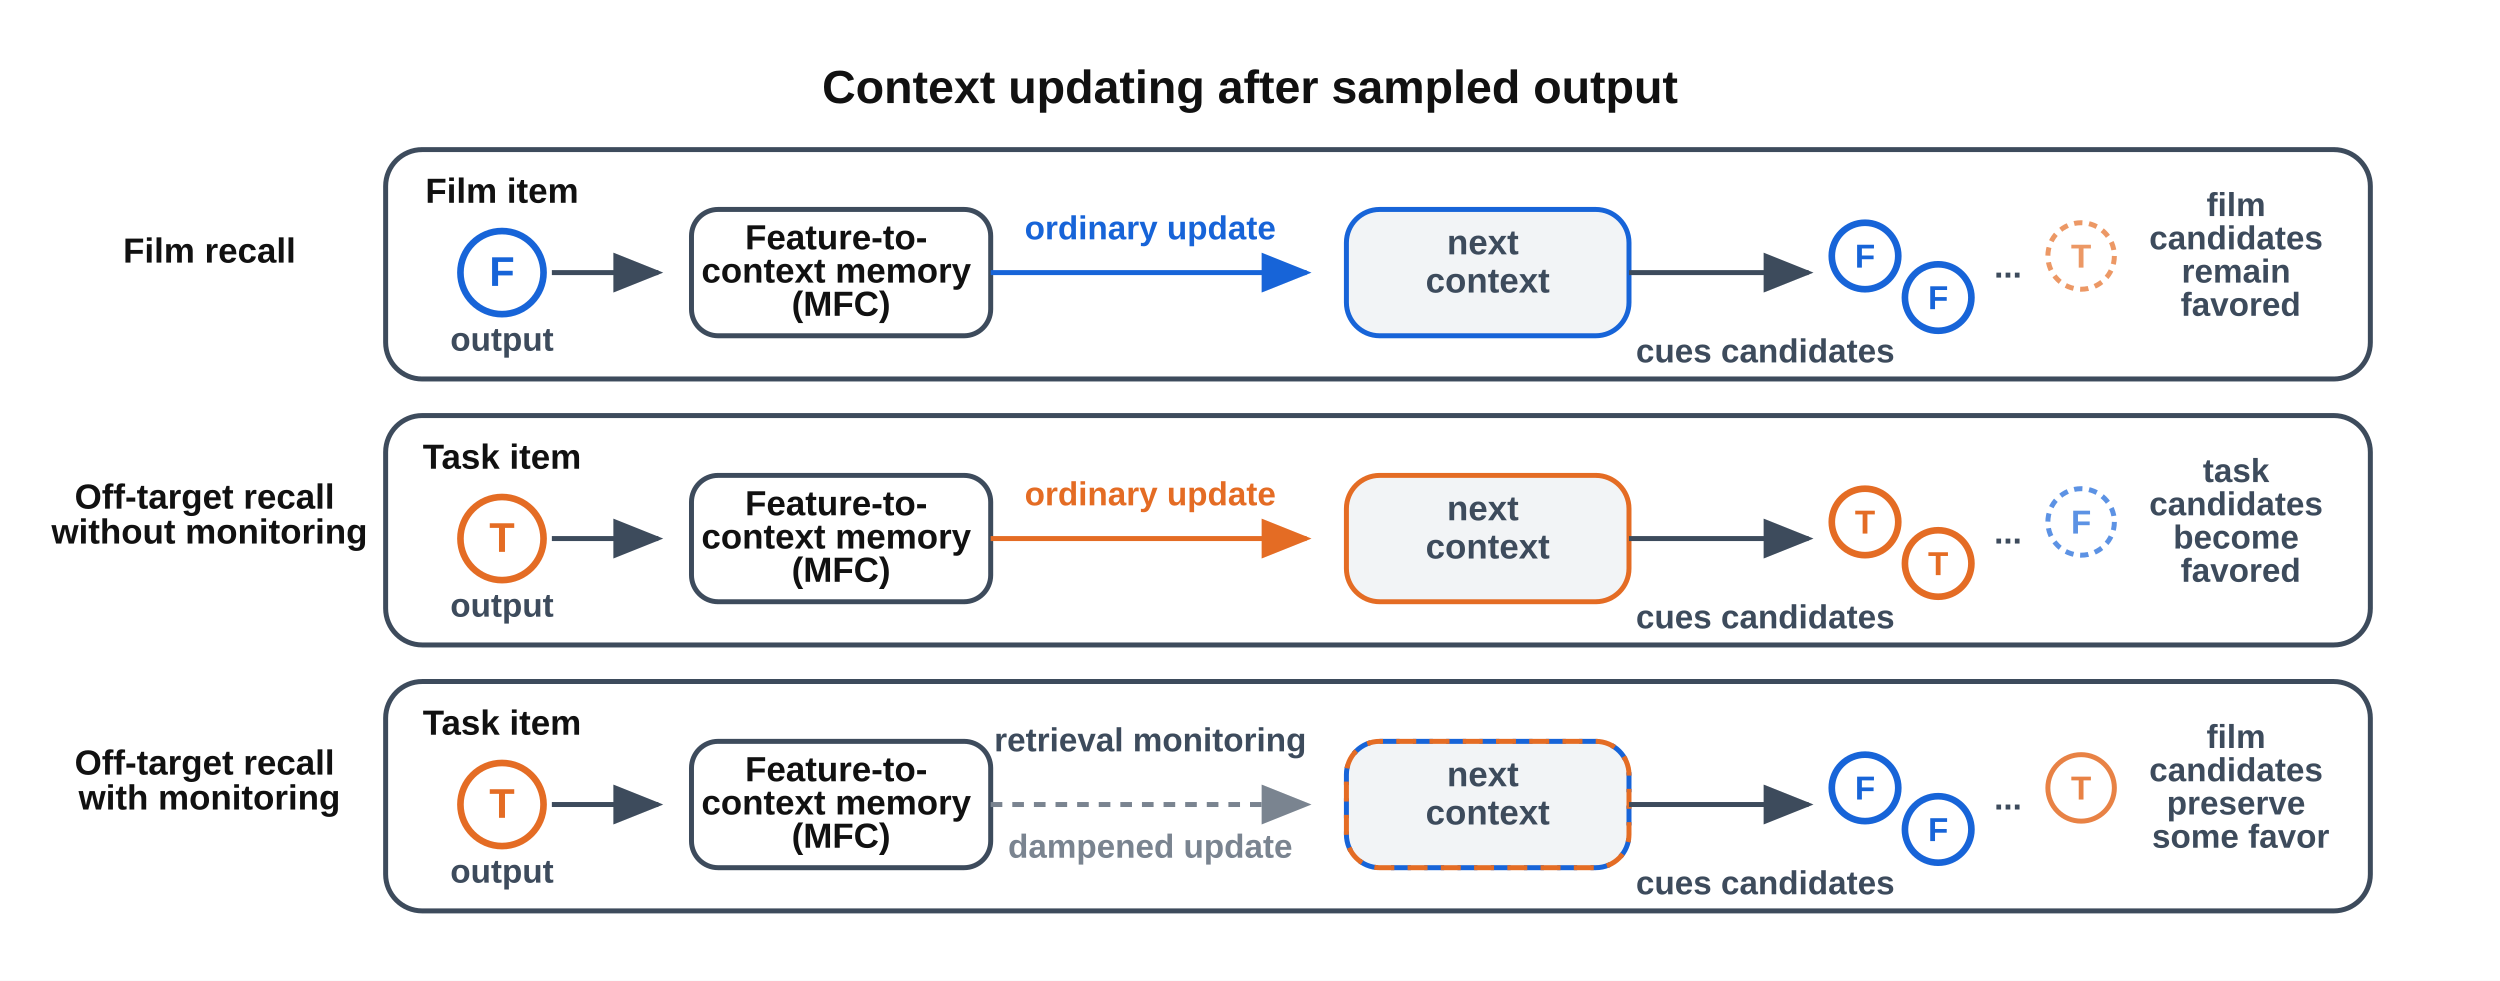
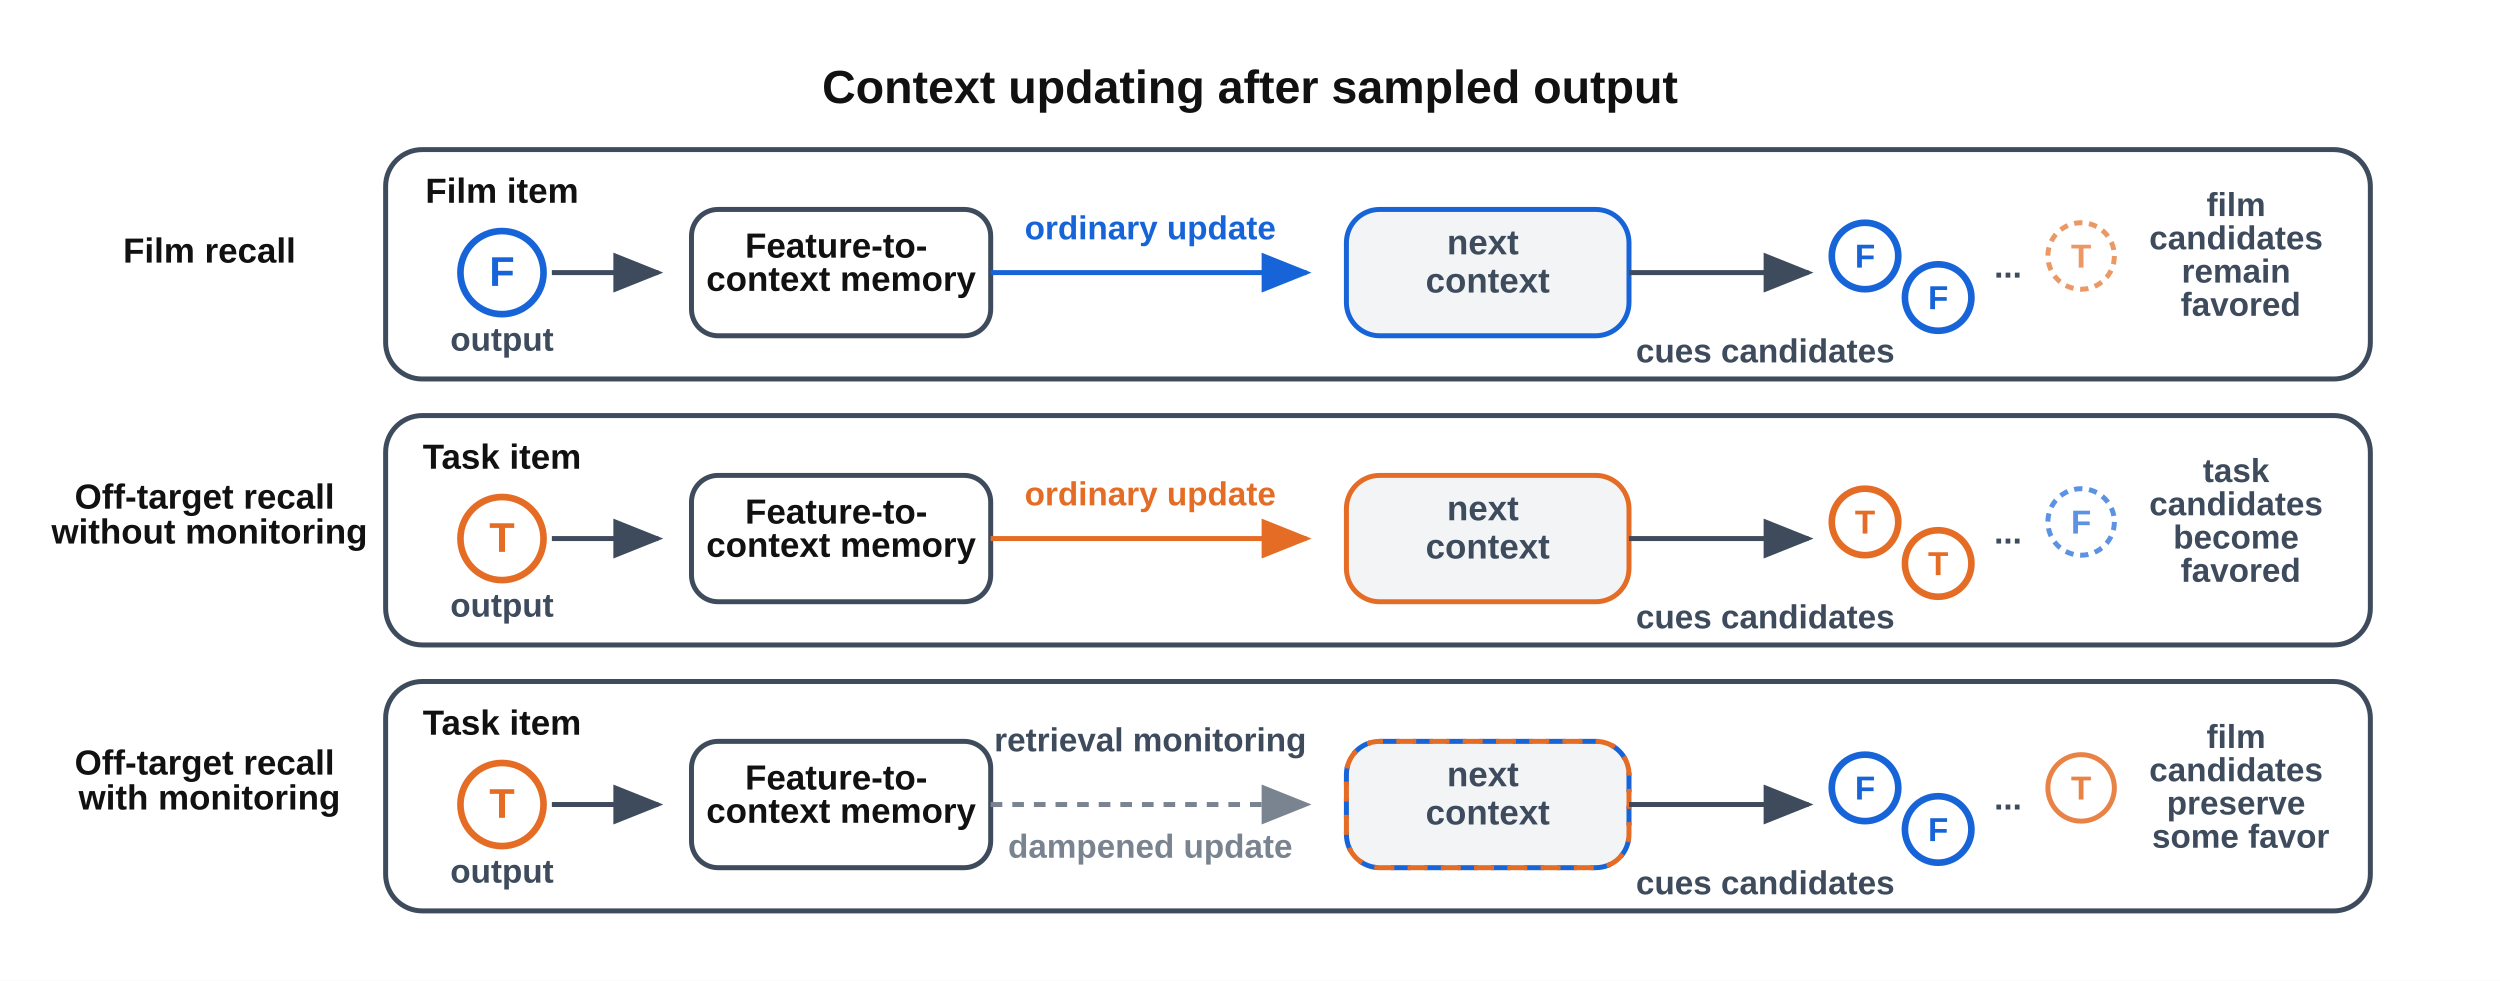
<svg xmlns="http://www.w3.org/2000/svg" viewBox="0 0 1504 590" width="1504" height="590" font-family="Arial, Helvetica, sans-serif">
  <defs>
    <marker id="arrow" markerWidth="10" markerHeight="8" refX="9" refY="4" orient="auto">
      <path d="M0,0 L10,4 L0,8 Z" fill="#3D4B5C" />
    </marker>
    <marker id="arrow-film" markerWidth="10" markerHeight="8" refX="9" refY="4" orient="auto">
      <path d="M0,0 L10,4 L0,8 Z" fill="#1764D8" />
    </marker>
    <marker id="arrow-task" markerWidth="10" markerHeight="8" refX="9" refY="4" orient="auto">
      <path d="M0,0 L10,4 L0,8 Z" fill="#E46C24" />
    </marker>
    <marker id="arrow-gray" markerWidth="10" markerHeight="8" refX="9" refY="4" orient="auto">
      <path d="M0,0 L10,4 L0,8 Z" fill="#7A8490" />
    </marker>
  </defs>
  <rect x="0" y="0" width="1504" height="590" fill="white" />
  <text x="752" y="62" font-size="28" font-weight="700" fill="#111111" text-anchor="middle">
    <tspan x="752" dy="0">Context updating after sampled output</tspan>
  </text>
  <text x="126" y="158" font-size="21" font-weight="700" fill="#111111" text-anchor="middle">
    <tspan x="126" dy="0">Film recall</tspan>
  </text>
  <text x="126" y="306" font-size="21" font-weight="700" fill="#111111" text-anchor="middle">
    <tspan x="126" dy="0">Off-target recall</tspan>
    <tspan x="126" dy="21">without monitoring</tspan>
  </text>
  <text x="126" y="466" font-size="21" font-weight="700" fill="#111111" text-anchor="middle">
    <tspan x="126" dy="0">Off-target recall</tspan>
    <tspan x="126" dy="21">with monitoring</tspan>
  </text>
  <rect x="232" y="90" width="1194" height="138" rx="22" fill="white" stroke="#3D4B5C" stroke-width="3" />
  <rect x="232" y="250" width="1194" height="138" rx="22" fill="white" stroke="#3D4B5C" stroke-width="3" />
  <rect x="232" y="410" width="1194" height="138" rx="22" fill="white" stroke="#3D4B5C" stroke-width="3" />
  <text x="302" y="122" font-size="21" font-weight="700" fill="#111111" text-anchor="middle">
    <tspan x="302" dy="0">Film item</tspan>
  </text>
  <circle cx="302" cy="164" r="25" fill="white" stroke="#1764D8" stroke-width="4" />
  <text x="302" y="172" font-size="25" font-weight="700" fill="#1764D8" text-anchor="middle">
    <tspan x="302" dy="0">F</tspan>
  </text>
  <text x="302" y="211" font-size="20" font-weight="700" fill="#3D4B5C" text-anchor="middle">
    <tspan x="302" dy="0">output</tspan>
  </text>
  <path d="M 332 164 L 396 164" fill="none" stroke="#3D4B5C" stroke-width="3" marker-end="url(#arrow)" />
  <rect x="416" y="126" width="180" height="76" rx="16" fill="white" stroke="#3D4B5C" stroke-width="3" />
-   <text x="506" y="150" font-size="21" font-weight="700" fill="#111111" text-anchor="middle">
+   <text x="506" y="155" font-size="21" font-weight="700" fill="#111111" text-anchor="middle">
    <tspan x="506" dy="0">Feature-to-</tspan>
    <tspan x="506" dy="20">context memory</tspan>
-     <tspan x="506" dy="20">(MFC)</tspan>
  </text>
  <path d="M 596 164 L 786 164" fill="none" stroke="#1764D8" stroke-width="3" marker-end="url(#arrow-film)" />
  <text x="692" y="144" font-size="20" font-weight="700" fill="#1764D8" text-anchor="middle">
    <tspan x="692" dy="0">ordinary update</tspan>
  </text>
  <rect x="810" y="126" width="170" height="76" rx="20" fill="#F2F4F6" stroke="#1764D8" stroke-width="3" />
  <text x="895" y="153" font-size="21" font-weight="700" fill="#3D4B5C" text-anchor="middle">
    <tspan x="895" dy="0">next</tspan>
    <tspan x="895" dy="23">context</tspan>
  </text>
  <path d="M 980 164 L 1088 164" fill="none" stroke="#3D4B5C" stroke-width="3" marker-end="url(#arrow)" />
  <text x="1062" y="218" font-size="20" font-weight="700" fill="#3D4B5C" text-anchor="middle">
    <tspan x="1062" dy="0">cues candidates</tspan>
  </text>
  <circle cx="1122" cy="154" r="20" fill="white" stroke="#1764D8" stroke-width="4" />
  <text x="1122" y="161" font-size="20" font-weight="700" fill="#1764D8" text-anchor="middle">
    <tspan x="1122" dy="0">F</tspan>
  </text>
  <circle cx="1166" cy="179" r="20" fill="white" stroke="#1764D8" stroke-width="4" />
  <text x="1166" y="186" font-size="20" font-weight="700" fill="#1764D8" text-anchor="middle">
    <tspan x="1166" dy="0">F</tspan>
  </text>
  <text x="1208" y="167" font-size="20" font-weight="700" fill="#3D4B5C" text-anchor="middle">
    <tspan x="1208" dy="0">...</tspan>
  </text>
  <circle cx="1252" cy="154" r="20" fill="white" stroke="#E46C24" stroke-width="3" stroke-dasharray="5 4" opacity="0.70" />
  <text x="1252" y="161" font-size="20" font-weight="700" fill="#E46C24" text-anchor="middle" opacity="0.70">
    <tspan x="1252" dy="0">T</tspan>
  </text>
  <text x="1348" y="130" font-size="20" font-weight="700" fill="#3D4B5C" text-anchor="middle">
    <tspan x="1348" dy="0">film</tspan>
    <tspan x="1348" dy="20">candidates</tspan>
    <tspan x="1348" dy="20">remain</tspan>
    <tspan x="1348" dy="20">favored</tspan>
  </text>
  <text x="302" y="282" font-size="21" font-weight="700" fill="#111111" text-anchor="middle">
    <tspan x="302" dy="0">Task item</tspan>
  </text>
  <circle cx="302" cy="324" r="25" fill="white" stroke="#E46C24" stroke-width="4" />
  <text x="302" y="332" font-size="25" font-weight="700" fill="#E46C24" text-anchor="middle">
    <tspan x="302" dy="0">T</tspan>
  </text>
  <text x="302" y="371" font-size="20" font-weight="700" fill="#3D4B5C" text-anchor="middle">
    <tspan x="302" dy="0">output</tspan>
  </text>
  <path d="M 332 324 L 396 324" fill="none" stroke="#3D4B5C" stroke-width="3" marker-end="url(#arrow)" />
  <rect x="416" y="286" width="180" height="76" rx="16" fill="white" stroke="#3D4B5C" stroke-width="3" />
-   <text x="506" y="310" font-size="21" font-weight="700" fill="#111111" text-anchor="middle">
+   <text x="506" y="315" font-size="21" font-weight="700" fill="#111111" text-anchor="middle">
    <tspan x="506" dy="0">Feature-to-</tspan>
    <tspan x="506" dy="20">context memory</tspan>
-     <tspan x="506" dy="20">(MFC)</tspan>
  </text>
  <path d="M 596 324 L 786 324" fill="none" stroke="#E46C24" stroke-width="3" marker-end="url(#arrow-task)" />
  <text x="692" y="304" font-size="20" font-weight="700" fill="#E46C24" text-anchor="middle">
    <tspan x="692" dy="0">ordinary update</tspan>
  </text>
  <rect x="810" y="286" width="170" height="76" rx="20" fill="#F2F4F6" stroke="#E46C24" stroke-width="3" />
  <text x="895" y="313" font-size="21" font-weight="700" fill="#3D4B5C" text-anchor="middle">
    <tspan x="895" dy="0">next</tspan>
    <tspan x="895" dy="23">context</tspan>
  </text>
  <path d="M 980 324 L 1088 324" fill="none" stroke="#3D4B5C" stroke-width="3" marker-end="url(#arrow)" />
  <text x="1062" y="378" font-size="20" font-weight="700" fill="#3D4B5C" text-anchor="middle">
    <tspan x="1062" dy="0">cues candidates</tspan>
  </text>
  <circle cx="1122" cy="314" r="20" fill="white" stroke="#E46C24" stroke-width="4" />
  <text x="1122" y="321" font-size="20" font-weight="700" fill="#E46C24" text-anchor="middle">
    <tspan x="1122" dy="0">T</tspan>
  </text>
  <circle cx="1166" cy="339" r="20" fill="white" stroke="#E46C24" stroke-width="4" />
  <text x="1166" y="346" font-size="20" font-weight="700" fill="#E46C24" text-anchor="middle">
    <tspan x="1166" dy="0">T</tspan>
  </text>
  <text x="1208" y="327" font-size="20" font-weight="700" fill="#3D4B5C" text-anchor="middle">
    <tspan x="1208" dy="0">...</tspan>
  </text>
  <circle cx="1252" cy="314" r="20" fill="white" stroke="#1764D8" stroke-width="3" stroke-dasharray="5 4" opacity="0.70" />
  <text x="1252" y="321" font-size="20" font-weight="700" fill="#1764D8" text-anchor="middle" opacity="0.70">
    <tspan x="1252" dy="0">F</tspan>
  </text>
  <text x="1348" y="290" font-size="20" font-weight="700" fill="#3D4B5C" text-anchor="middle">
    <tspan x="1348" dy="0">task</tspan>
    <tspan x="1348" dy="20">candidates</tspan>
    <tspan x="1348" dy="20">become</tspan>
    <tspan x="1348" dy="20">favored</tspan>
  </text>
  <text x="302" y="442" font-size="21" font-weight="700" fill="#111111" text-anchor="middle">
    <tspan x="302" dy="0">Task item</tspan>
  </text>
  <circle cx="302" cy="484" r="25" fill="white" stroke="#E46C24" stroke-width="4" />
  <text x="302" y="492" font-size="25" font-weight="700" fill="#E46C24" text-anchor="middle">
    <tspan x="302" dy="0">T</tspan>
  </text>
  <text x="302" y="531" font-size="20" font-weight="700" fill="#3D4B5C" text-anchor="middle">
    <tspan x="302" dy="0">output</tspan>
  </text>
  <path d="M 332 484 L 396 484" fill="none" stroke="#3D4B5C" stroke-width="3" marker-end="url(#arrow)" />
  <rect x="416" y="446" width="180" height="76" rx="16" fill="white" stroke="#3D4B5C" stroke-width="3" />
-   <text x="506" y="470" font-size="21" font-weight="700" fill="#111111" text-anchor="middle">
+   <text x="506" y="475" font-size="21" font-weight="700" fill="#111111" text-anchor="middle">
    <tspan x="506" dy="0">Feature-to-</tspan>
    <tspan x="506" dy="20">context memory</tspan>
-     <tspan x="506" dy="20">(MFC)</tspan>
  </text>
  <path d="M 596 484 L 786 484" fill="none" stroke="#7A8490" stroke-width="3" stroke-dasharray="7 6" marker-end="url(#arrow-gray)" />
  <text x="692" y="452" font-size="20" font-weight="700" fill="#3D4B5C" text-anchor="middle">
    <tspan x="692" dy="0">retrieval monitoring</tspan>
  </text>
  <text x="692" y="516" font-size="20" font-weight="700" fill="#7A8490" text-anchor="middle">
    <tspan x="692" dy="0">dampened update</tspan>
  </text>
  <rect x="810" y="446" width="170" height="76" rx="20" fill="#F2F4F6" stroke="#1764D8" stroke-width="3" stroke-dasharray="12 8" />
  <rect x="810" y="446" width="170" height="76" rx="20" fill="none" stroke="#E46C24" stroke-width="3" stroke-dasharray="12 8" stroke-dashoffset="10" />
  <text x="895" y="473" font-size="21" font-weight="700" fill="#3D4B5C" text-anchor="middle">
    <tspan x="895" dy="0">next</tspan>
    <tspan x="895" dy="23">context</tspan>
  </text>
  <path d="M 980 484 L 1088 484" fill="none" stroke="#3D4B5C" stroke-width="3" marker-end="url(#arrow)" />
  <text x="1062" y="538" font-size="20" font-weight="700" fill="#3D4B5C" text-anchor="middle">
    <tspan x="1062" dy="0">cues candidates</tspan>
  </text>
  <circle cx="1122" cy="474" r="20" fill="white" stroke="#1764D8" stroke-width="4" />
  <text x="1122" y="481" font-size="20" font-weight="700" fill="#1764D8" text-anchor="middle">
    <tspan x="1122" dy="0">F</tspan>
  </text>
  <circle cx="1166" cy="499" r="20" fill="white" stroke="#1764D8" stroke-width="4" />
  <text x="1166" y="506" font-size="20" font-weight="700" fill="#1764D8" text-anchor="middle">
    <tspan x="1166" dy="0">F</tspan>
  </text>
  <text x="1208" y="487" font-size="20" font-weight="700" fill="#3D4B5C" text-anchor="middle">
    <tspan x="1208" dy="0">...</tspan>
  </text>
  <circle cx="1252" cy="474" r="20" fill="white" stroke="#E46C24" stroke-width="3" opacity="0.85" />
  <text x="1252" y="481" font-size="20" font-weight="700" fill="#E46C24" text-anchor="middle" opacity="0.85">
    <tspan x="1252" dy="0">T</tspan>
  </text>
  <text x="1348" y="450" font-size="20" font-weight="700" fill="#3D4B5C" text-anchor="middle">
    <tspan x="1348" dy="0">film</tspan>
    <tspan x="1348" dy="20">candidates</tspan>
    <tspan x="1348" dy="20">preserve</tspan>
    <tspan x="1348" dy="20">some favor</tspan>
  </text>
</svg>
